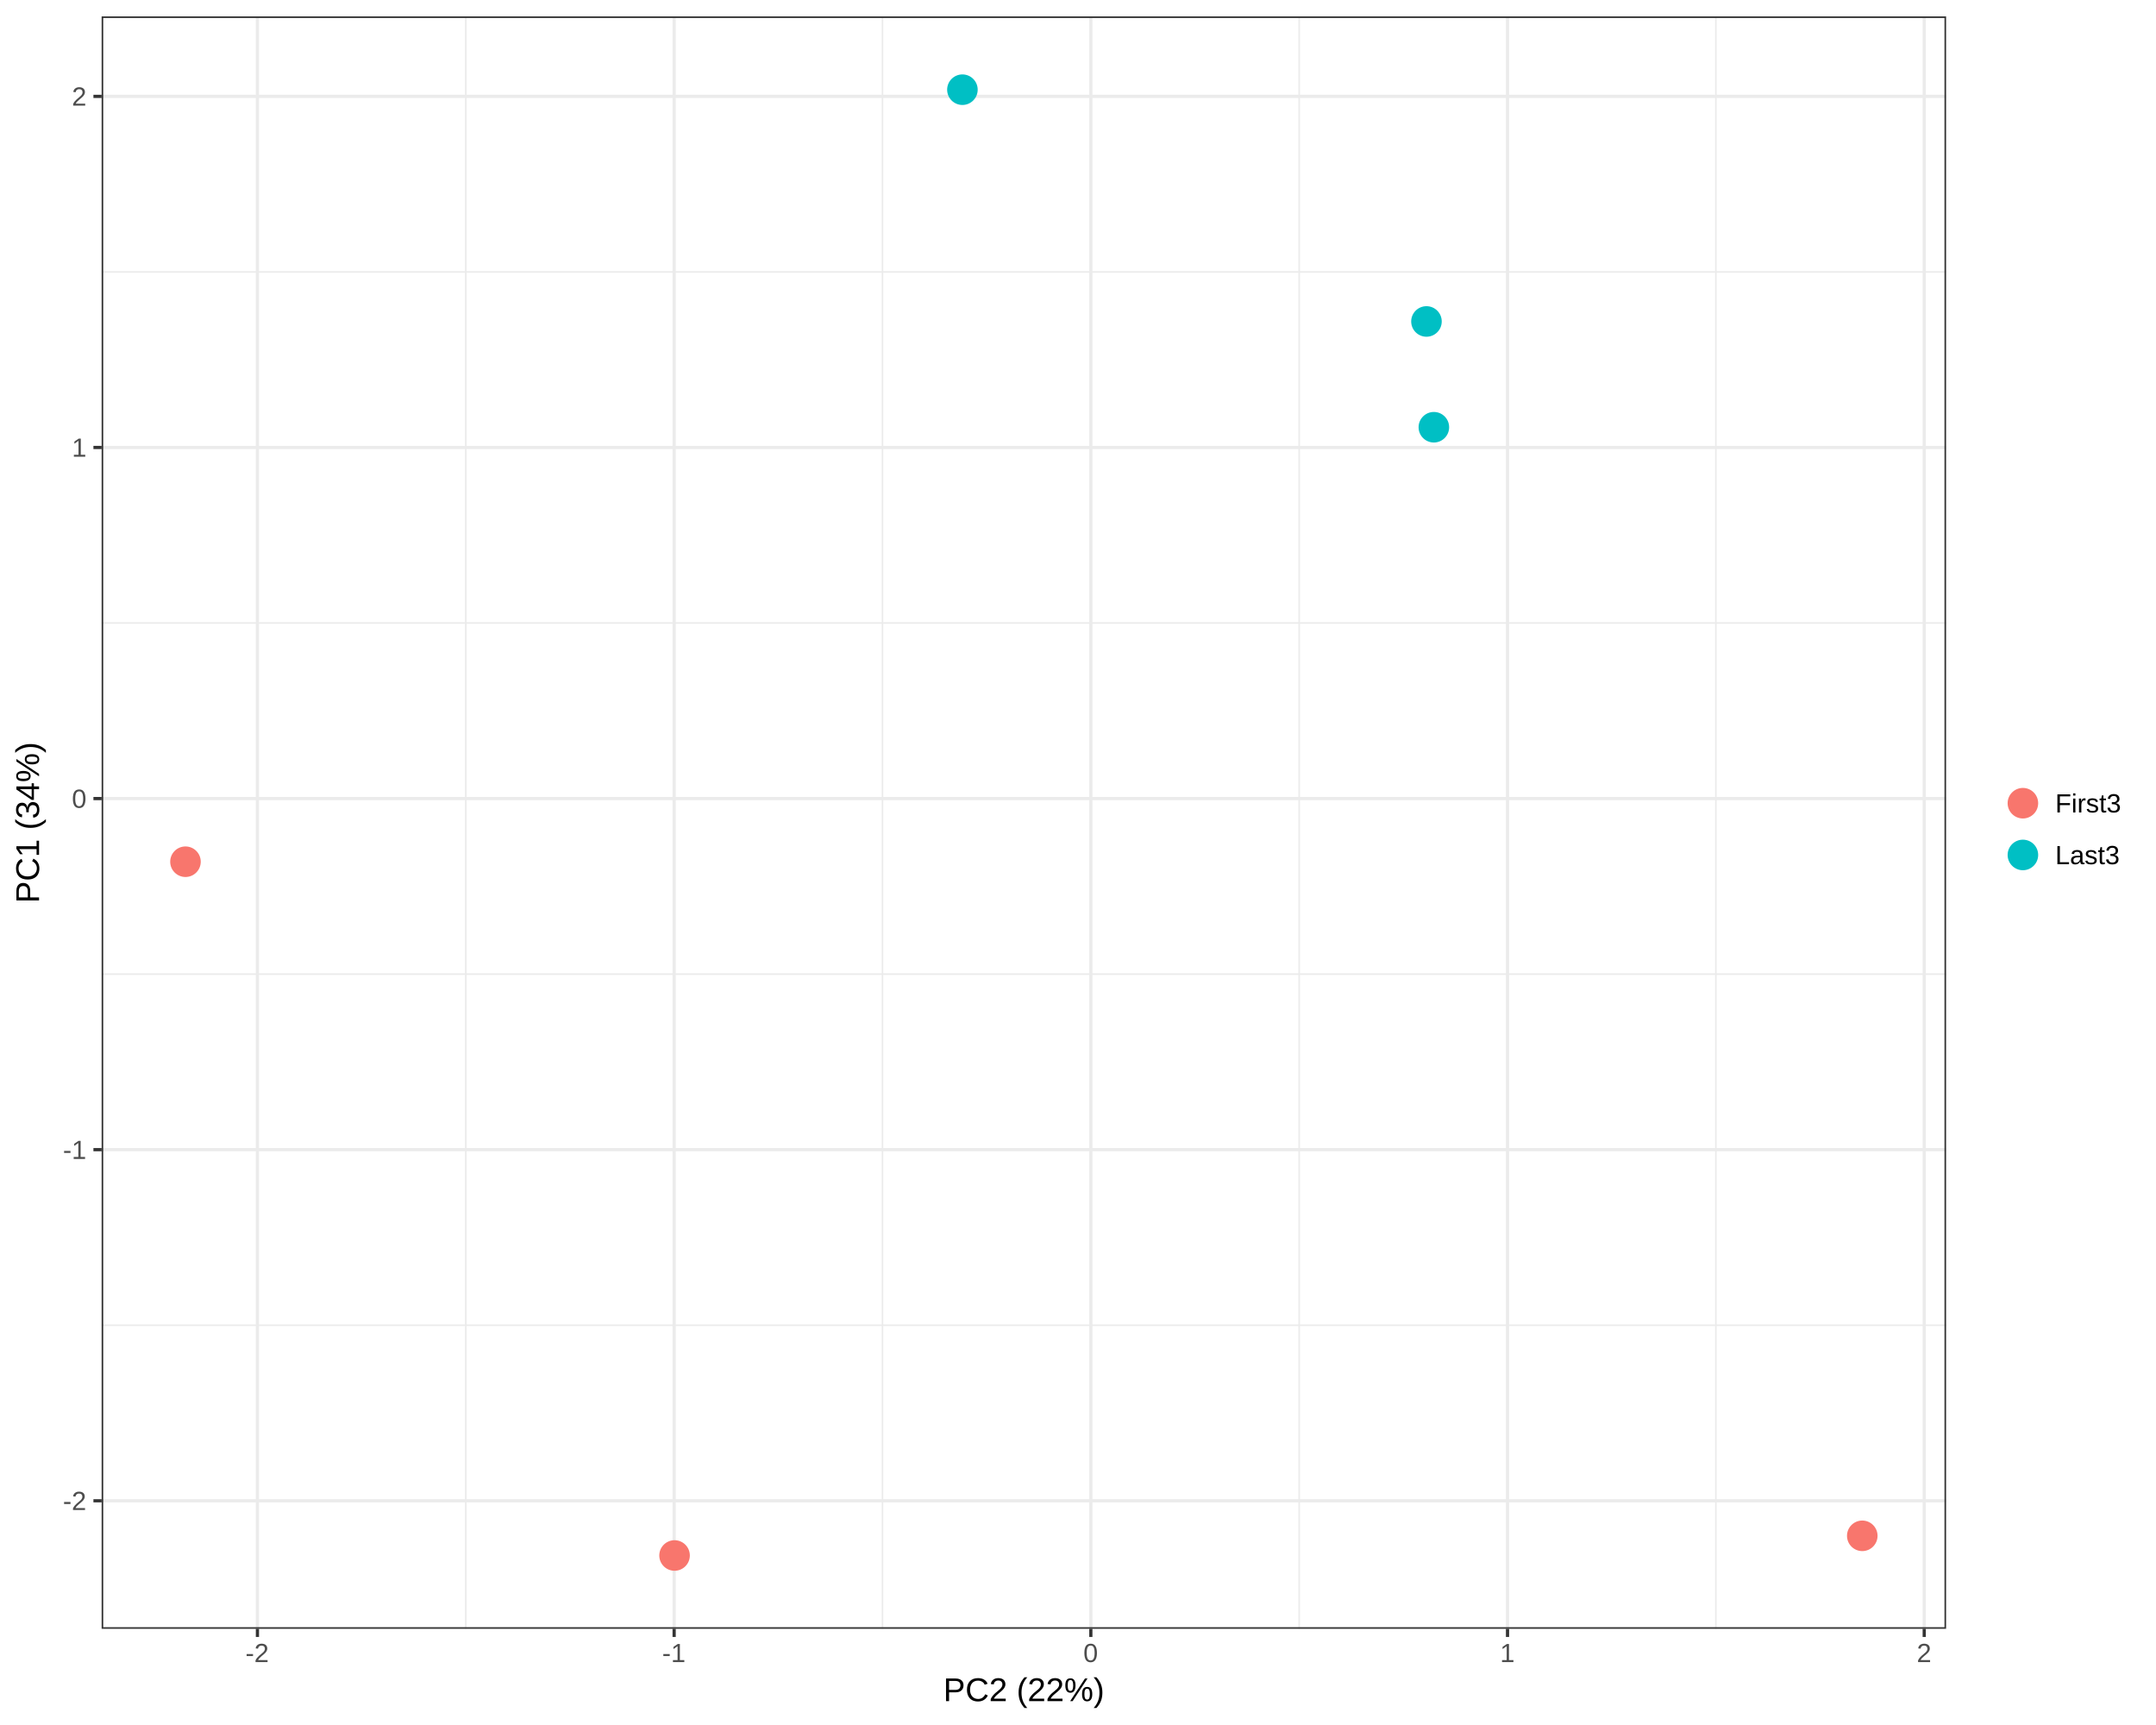
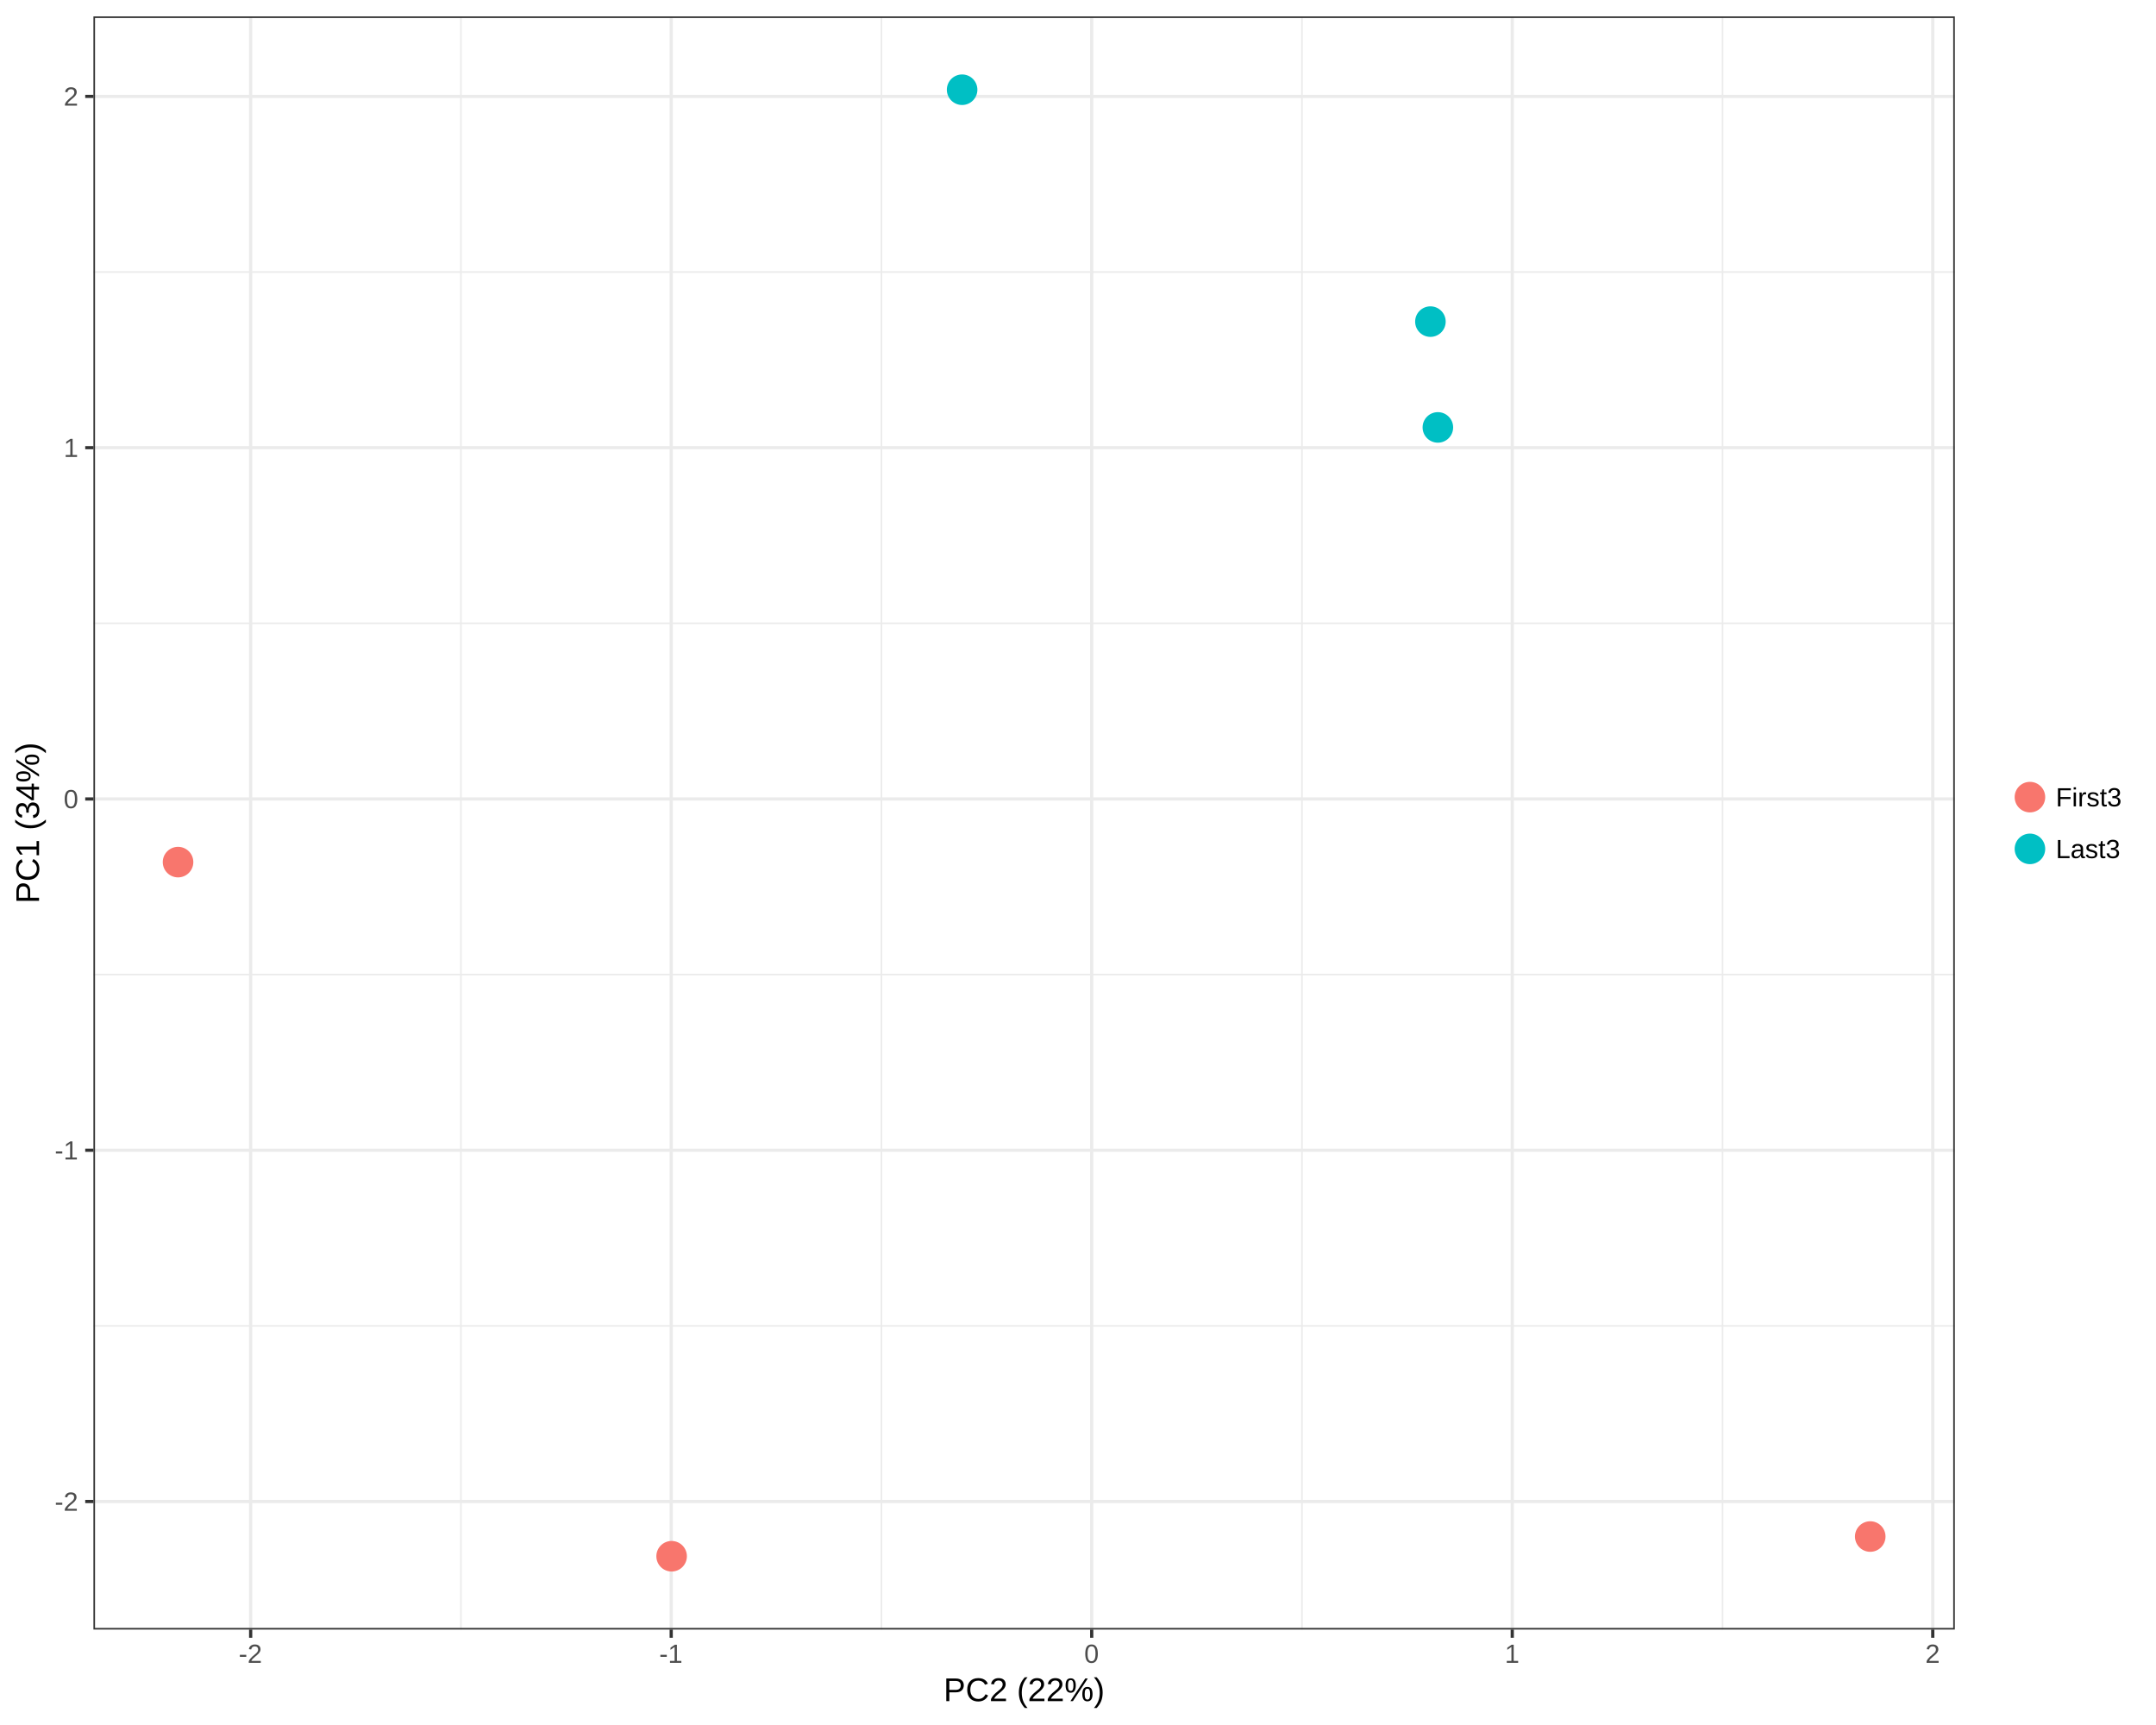
<svg xmlns="http://www.w3.org/2000/svg" viewBox="0 0 720.00 576.00">
  <defs>
    <style type="text/css">
    line, polyline, path, rect, circle {
      fill: none;
      stroke: #000000;
      stroke-linecap: round;
      stroke-linejoin: round;
      stroke-miterlimit: 10.00;
    }
  </style>
  </defs>
  <rect width="100%" height="100%" style="stroke: none; fill: #FFFFFF;" />
  <rect x="0.00" y="0.00" width="720.00" height="576.00" style="stroke-width: 1.07; stroke: #FFFFFF; fill: #FFFFFF;" />
  <defs>
-     <clipPath id="cpMzMuOTM5N3w2NDkuOTAzfDU0My44NzV8NS40Nzk0NQ==">
-       <rect x="33.94" y="5.48" width="615.96" height="538.40" />
+     <clipPath id="cpMzEuMnw2NTIuODIzfDU0NC4xMzF8NS40Nzk0NQ==">
+       <rect x="31.20" y="5.48" width="621.62" height="538.65" />
    </clipPath>
  </defs>
-   <rect x="33.94" y="5.48" width="615.96" height="538.40" style="stroke-width: 1.07; stroke: none; fill: #FFFFFF;" clip-path="url(#cpMzMuOTM5N3w2NDkuOTAzfDU0My44NzV8NS40Nzk0NQ==)" />
-   <polyline points="33.94,442.51 649.90,442.51 " style="stroke-width: 0.53; stroke: #EBEBEB; stroke-linecap: butt;" clip-path="url(#cpMzMuOTM5N3w2NDkuOTAzfDU0My44NzV8NS40Nzk0NQ==)" />
-   <polyline points="33.94,325.27 649.90,325.27 " style="stroke-width: 0.53; stroke: #EBEBEB; stroke-linecap: butt;" clip-path="url(#cpMzMuOTM5N3w2NDkuOTAzfDU0My44NzV8NS40Nzk0NQ==)" />
-   <polyline points="33.94,208.03 649.90,208.03 " style="stroke-width: 0.53; stroke: #EBEBEB; stroke-linecap: butt;" clip-path="url(#cpMzMuOTM5N3w2NDkuOTAzfDU0My44NzV8NS40Nzk0NQ==)" />
-   <polyline points="33.94,90.80 649.90,90.80 " style="stroke-width: 0.53; stroke: #EBEBEB; stroke-linecap: butt;" clip-path="url(#cpMzMuOTM5N3w2NDkuOTAzfDU0My44NzV8NS40Nzk0NQ==)" />
-   <polyline points="155.55,543.88 155.55,5.48 " style="stroke-width: 0.53; stroke: #EBEBEB; stroke-linecap: butt;" clip-path="url(#cpMzMuOTM5N3w2NDkuOTAzfDU0My44NzV8NS40Nzk0NQ==)" />
-   <polyline points="294.71,543.88 294.71,5.48 " style="stroke-width: 0.53; stroke: #EBEBEB; stroke-linecap: butt;" clip-path="url(#cpMzMuOTM5N3w2NDkuOTAzfDU0My44NzV8NS40Nzk0NQ==)" />
-   <polyline points="433.87,543.88 433.87,5.48 " style="stroke-width: 0.53; stroke: #EBEBEB; stroke-linecap: butt;" clip-path="url(#cpMzMuOTM5N3w2NDkuOTAzfDU0My44NzV8NS40Nzk0NQ==)" />
-   <polyline points="573.02,543.88 573.02,5.48 " style="stroke-width: 0.53; stroke: #EBEBEB; stroke-linecap: butt;" clip-path="url(#cpMzMuOTM5N3w2NDkuOTAzfDU0My44NzV8NS40Nzk0NQ==)" />
-   <polyline points="33.94,501.13 649.90,501.13 " style="stroke-width: 1.07; stroke: #EBEBEB; stroke-linecap: butt;" clip-path="url(#cpMzMuOTM5N3w2NDkuOTAzfDU0My44NzV8NS40Nzk0NQ==)" />
-   <polyline points="33.94,383.89 649.90,383.89 " style="stroke-width: 1.07; stroke: #EBEBEB; stroke-linecap: butt;" clip-path="url(#cpMzMuOTM5N3w2NDkuOTAzfDU0My44NzV8NS40Nzk0NQ==)" />
-   <polyline points="33.94,266.65 649.90,266.65 " style="stroke-width: 1.07; stroke: #EBEBEB; stroke-linecap: butt;" clip-path="url(#cpMzMuOTM5N3w2NDkuOTAzfDU0My44NzV8NS40Nzk0NQ==)" />
-   <polyline points="33.94,149.41 649.90,149.41 " style="stroke-width: 1.07; stroke: #EBEBEB; stroke-linecap: butt;" clip-path="url(#cpMzMuOTM5N3w2NDkuOTAzfDU0My44NzV8NS40Nzk0NQ==)" />
-   <polyline points="33.94,32.18 649.90,32.18 " style="stroke-width: 1.07; stroke: #EBEBEB; stroke-linecap: butt;" clip-path="url(#cpMzMuOTM5N3w2NDkuOTAzfDU0My44NzV8NS40Nzk0NQ==)" />
-   <polyline points="85.97,543.88 85.97,5.48 " style="stroke-width: 1.07; stroke: #EBEBEB; stroke-linecap: butt;" clip-path="url(#cpMzMuOTM5N3w2NDkuOTAzfDU0My44NzV8NS40Nzk0NQ==)" />
-   <polyline points="225.13,543.88 225.13,5.48 " style="stroke-width: 1.07; stroke: #EBEBEB; stroke-linecap: butt;" clip-path="url(#cpMzMuOTM5N3w2NDkuOTAzfDU0My44NzV8NS40Nzk0NQ==)" />
-   <polyline points="364.29,543.88 364.29,5.48 " style="stroke-width: 1.07; stroke: #EBEBEB; stroke-linecap: butt;" clip-path="url(#cpMzMuOTM5N3w2NDkuOTAzfDU0My44NzV8NS40Nzk0NQ==)" />
-   <polyline points="503.44,543.88 503.44,5.48 " style="stroke-width: 1.07; stroke: #EBEBEB; stroke-linecap: butt;" clip-path="url(#cpMzMuOTM5N3w2NDkuOTAzfDU0My44NzV8NS40Nzk0NQ==)" />
-   <polyline points="642.60,543.88 642.60,5.48 " style="stroke-width: 1.07; stroke: #EBEBEB; stroke-linecap: butt;" clip-path="url(#cpMzMuOTM5N3w2NDkuOTAzfDU0My44NzV8NS40Nzk0NQ==)" />
-   <circle cx="621.91" cy="512.83" r="3.56pt" style="stroke-width: 0.71; stroke: #F8766D; fill: #F8766D;" clip-path="url(#cpMzMuOTM5N3w2NDkuOTAzfDU0My44NzV8NS40Nzk0NQ==)" />
-   <circle cx="225.27" cy="519.40" r="3.56pt" style="stroke-width: 0.71; stroke: #F8766D; fill: #F8766D;" clip-path="url(#cpMzMuOTM5N3w2NDkuOTAzfDU0My44NzV8NS40Nzk0NQ==)" />
-   <circle cx="61.94" cy="287.74" r="3.56pt" style="stroke-width: 0.71; stroke: #F8766D; fill: #F8766D;" clip-path="url(#cpMzMuOTM5N3w2NDkuOTAzfDU0My44NzV8NS40Nzk0NQ==)" />
-   <circle cx="478.84" cy="142.66" r="3.56pt" style="stroke-width: 0.71; stroke: #00BFC4; fill: #00BFC4;" clip-path="url(#cpMzMuOTM5N3w2NDkuOTAzfDU0My44NzV8NS40Nzk0NQ==)" />
-   <circle cx="476.37" cy="107.34" r="3.56pt" style="stroke-width: 0.71; stroke: #00BFC4; fill: #00BFC4;" clip-path="url(#cpMzMuOTM5N3w2NDkuOTAzfDU0My44NzV8NS40Nzk0NQ==)" />
-   <circle cx="321.40" cy="29.95" r="3.56pt" style="stroke-width: 0.71; stroke: #00BFC4; fill: #00BFC4;" clip-path="url(#cpMzMuOTM5N3w2NDkuOTAzfDU0My44NzV8NS40Nzk0NQ==)" />
-   <rect x="33.94" y="5.48" width="615.96" height="538.40" style="stroke-width: 1.07; stroke: #333333;" clip-path="url(#cpMzMuOTM5N3w2NDkuOTAzfDU0My44NzV8NS40Nzk0NQ==)" />
+   <rect x="31.20" y="5.48" width="621.62" height="538.65" style="stroke-width: 1.07; stroke: none; fill: #FFFFFF;" clip-path="url(#cpMzEuMnw2NTIuODIzfDU0NC4xMzF8NS40Nzk0NQ==)" />
+   <polyline points="31.20,442.72 652.82,442.72 " style="stroke-width: 0.53; stroke: #EBEBEB; stroke-linecap: butt;" clip-path="url(#cpMzEuMnw2NTIuODIzfDU0NC4xMzF8NS40Nzk0NQ==)" />
+   <polyline points="31.20,325.42 652.82,325.42 " style="stroke-width: 0.53; stroke: #EBEBEB; stroke-linecap: butt;" clip-path="url(#cpMzEuMnw2NTIuODIzfDU0NC4xMzF8NS40Nzk0NQ==)" />
+   <polyline points="31.20,208.13 652.82,208.13 " style="stroke-width: 0.53; stroke: #EBEBEB; stroke-linecap: butt;" clip-path="url(#cpMzEuMnw2NTIuODIzfDU0NC4xMzF8NS40Nzk0NQ==)" />
+   <polyline points="31.20,90.84 652.82,90.84 " style="stroke-width: 0.53; stroke: #EBEBEB; stroke-linecap: butt;" clip-path="url(#cpMzEuMnw2NTIuODIzfDU0NC4xMzF8NS40Nzk0NQ==)" />
+   <polyline points="153.93,544.13 153.93,5.48 " style="stroke-width: 0.53; stroke: #EBEBEB; stroke-linecap: butt;" clip-path="url(#cpMzEuMnw2NTIuODIzfDU0NC4xMzF8NS40Nzk0NQ==)" />
+   <polyline points="294.36,544.13 294.36,5.48 " style="stroke-width: 0.53; stroke: #EBEBEB; stroke-linecap: butt;" clip-path="url(#cpMzEuMnw2NTIuODIzfDU0NC4xMzF8NS40Nzk0NQ==)" />
+   <polyline points="434.80,544.13 434.80,5.48 " style="stroke-width: 0.53; stroke: #EBEBEB; stroke-linecap: butt;" clip-path="url(#cpMzEuMnw2NTIuODIzfDU0NC4xMzF8NS40Nzk0NQ==)" />
+   <polyline points="575.24,544.13 575.24,5.48 " style="stroke-width: 0.53; stroke: #EBEBEB; stroke-linecap: butt;" clip-path="url(#cpMzEuMnw2NTIuODIzfDU0NC4xMzF8NS40Nzk0NQ==)" />
+   <polyline points="31.20,501.37 652.82,501.37 " style="stroke-width: 1.07; stroke: #EBEBEB; stroke-linecap: butt;" clip-path="url(#cpMzEuMnw2NTIuODIzfDU0NC4xMzF8NS40Nzk0NQ==)" />
+   <polyline points="31.20,384.07 652.82,384.07 " style="stroke-width: 1.07; stroke: #EBEBEB; stroke-linecap: butt;" clip-path="url(#cpMzEuMnw2NTIuODIzfDU0NC4xMzF8NS40Nzk0NQ==)" />
+   <polyline points="31.20,266.78 652.82,266.78 " style="stroke-width: 1.07; stroke: #EBEBEB; stroke-linecap: butt;" clip-path="url(#cpMzEuMnw2NTIuODIzfDU0NC4xMzF8NS40Nzk0NQ==)" />
+   <polyline points="31.20,149.48 652.82,149.48 " style="stroke-width: 1.07; stroke: #EBEBEB; stroke-linecap: butt;" clip-path="url(#cpMzEuMnw2NTIuODIzfDU0NC4xMzF8NS40Nzk0NQ==)" />
+   <polyline points="31.20,32.19 652.82,32.19 " style="stroke-width: 1.07; stroke: #EBEBEB; stroke-linecap: butt;" clip-path="url(#cpMzEuMnw2NTIuODIzfDU0NC4xMzF8NS40Nzk0NQ==)" />
+   <polyline points="83.71,544.13 83.71,5.48 " style="stroke-width: 1.07; stroke: #EBEBEB; stroke-linecap: butt;" clip-path="url(#cpMzEuMnw2NTIuODIzfDU0NC4xMzF8NS40Nzk0NQ==)" />
+   <polyline points="224.15,544.13 224.15,5.48 " style="stroke-width: 1.07; stroke: #EBEBEB; stroke-linecap: butt;" clip-path="url(#cpMzEuMnw2NTIuODIzfDU0NC4xMzF8NS40Nzk0NQ==)" />
+   <polyline points="364.58,544.13 364.58,5.48 " style="stroke-width: 1.07; stroke: #EBEBEB; stroke-linecap: butt;" clip-path="url(#cpMzEuMnw2NTIuODIzfDU0NC4xMzF8NS40Nzk0NQ==)" />
+   <polyline points="505.02,544.13 505.02,5.48 " style="stroke-width: 1.07; stroke: #EBEBEB; stroke-linecap: butt;" clip-path="url(#cpMzEuMnw2NTIuODIzfDU0NC4xMzF8NS40Nzk0NQ==)" />
+   <polyline points="645.45,544.13 645.45,5.48 " style="stroke-width: 1.07; stroke: #EBEBEB; stroke-linecap: butt;" clip-path="url(#cpMzEuMnw2NTIuODIzfDU0NC4xMzF8NS40Nzk0NQ==)" />
+   <circle cx="624.57" cy="513.07" r="3.56pt" style="stroke-width: 0.71; stroke: #F8766D; fill: #F8766D;" clip-path="url(#cpMzEuMnw2NTIuODIzfDU0NC4xMzF8NS40Nzk0NQ==)" />
+   <circle cx="224.29" cy="519.65" r="3.56pt" style="stroke-width: 0.71; stroke: #F8766D; fill: #F8766D;" clip-path="url(#cpMzEuMnw2NTIuODIzfDU0NC4xMzF8NS40Nzk0NQ==)" />
+   <circle cx="59.46" cy="287.87" r="3.56pt" style="stroke-width: 0.71; stroke: #F8766D; fill: #F8766D;" clip-path="url(#cpMzEuMnw2NTIuODIzfDU0NC4xMzF8NS40Nzk0NQ==)" />
+   <circle cx="480.18" cy="142.72" r="3.56pt" style="stroke-width: 0.71; stroke: #00BFC4; fill: #00BFC4;" clip-path="url(#cpMzEuMnw2NTIuODIzfDU0NC4xMzF8NS40Nzk0NQ==)" />
+   <circle cx="477.69" cy="107.39" r="3.56pt" style="stroke-width: 0.71; stroke: #00BFC4; fill: #00BFC4;" clip-path="url(#cpMzEuMnw2NTIuODIzfDU0NC4xMzF8NS40Nzk0NQ==)" />
+   <circle cx="321.30" cy="29.96" r="3.56pt" style="stroke-width: 0.71; stroke: #00BFC4; fill: #00BFC4;" clip-path="url(#cpMzEuMnw2NTIuODIzfDU0NC4xMzF8NS40Nzk0NQ==)" />
+   <rect x="31.20" y="5.48" width="621.62" height="538.65" style="stroke-width: 1.07; stroke: #333333;" clip-path="url(#cpMzEuMnw2NTIuODIzfDU0NC4xMzF8NS40Nzk0NQ==)" />
  <defs>
    <clipPath id="cpMHw3MjB8NTc2fDA=">
      <rect x="0.00" y="0.00" width="720.00" height="576.00" />
    </clipPath>
  </defs>
  <g clip-path="url(#cpMHw3MjB8NTc2fDA=)">
-     <text x="21.01" y="504.22" style="font-size: 8.80px; fill: #4D4D4D; font-family: Liberation Sans;" textLength="8.00px" lengthAdjust="spacingAndGlyphs">-2</text>
+     <text x="18.27" y="504.46" style="font-size: 8.80px; fill: #4D4D4D; font-family: Liberation Sans;" textLength="8.00px" lengthAdjust="spacingAndGlyphs">-2</text>
  </g>
  <g clip-path="url(#cpMHw3MjB8NTc2fDA=)">
-     <text x="21.01" y="386.99" style="font-size: 8.80px; fill: #4D4D4D; font-family: Liberation Sans;" textLength="8.00px" lengthAdjust="spacingAndGlyphs">-1</text>
+     <text x="18.27" y="387.17" style="font-size: 8.80px; fill: #4D4D4D; font-family: Liberation Sans;" textLength="8.00px" lengthAdjust="spacingAndGlyphs">-1</text>
  </g>
  <g clip-path="url(#cpMHw3MjB8NTc2fDA=)">
-     <text x="24.00" y="269.75" style="font-size: 8.80px; fill: #4D4D4D; font-family: Liberation Sans;" textLength="5.01px" lengthAdjust="spacingAndGlyphs">0</text>
+     <text x="21.26" y="269.87" style="font-size: 8.80px; fill: #4D4D4D; font-family: Liberation Sans;" textLength="5.01px" lengthAdjust="spacingAndGlyphs">0</text>
  </g>
  <g clip-path="url(#cpMHw3MjB8NTc2fDA=)">
-     <text x="24.00" y="152.51" style="font-size: 8.80px; fill: #4D4D4D; font-family: Liberation Sans;" textLength="5.01px" lengthAdjust="spacingAndGlyphs">1</text>
+     <text x="21.26" y="152.58" style="font-size: 8.80px; fill: #4D4D4D; font-family: Liberation Sans;" textLength="5.01px" lengthAdjust="spacingAndGlyphs">1</text>
  </g>
  <g clip-path="url(#cpMHw3MjB8NTc2fDA=)">
-     <text x="24.00" y="35.27" style="font-size: 8.80px; fill: #4D4D4D; font-family: Liberation Sans;" textLength="5.01px" lengthAdjust="spacingAndGlyphs">2</text>
+     <text x="21.26" y="35.28" style="font-size: 8.80px; fill: #4D4D4D; font-family: Liberation Sans;" textLength="5.01px" lengthAdjust="spacingAndGlyphs">2</text>
  </g>
-   <polyline points="31.20,501.13 33.94,501.13 " style="stroke-width: 1.07; stroke: #333333; stroke-linecap: butt;" clip-path="url(#cpMHw3MjB8NTc2fDA=)" />
-   <polyline points="31.20,383.89 33.94,383.89 " style="stroke-width: 1.07; stroke: #333333; stroke-linecap: butt;" clip-path="url(#cpMHw3MjB8NTc2fDA=)" />
-   <polyline points="31.20,266.65 33.94,266.65 " style="stroke-width: 1.07; stroke: #333333; stroke-linecap: butt;" clip-path="url(#cpMHw3MjB8NTc2fDA=)" />
-   <polyline points="31.20,149.41 33.94,149.41 " style="stroke-width: 1.07; stroke: #333333; stroke-linecap: butt;" clip-path="url(#cpMHw3MjB8NTc2fDA=)" />
-   <polyline points="31.20,32.18 33.94,32.18 " style="stroke-width: 1.07; stroke: #333333; stroke-linecap: butt;" clip-path="url(#cpMHw3MjB8NTc2fDA=)" />
-   <polyline points="85.97,546.61 85.97,543.88 " style="stroke-width: 1.07; stroke: #333333; stroke-linecap: butt;" clip-path="url(#cpMHw3MjB8NTc2fDA=)" />
-   <polyline points="225.13,546.61 225.13,543.88 " style="stroke-width: 1.07; stroke: #333333; stroke-linecap: butt;" clip-path="url(#cpMHw3MjB8NTc2fDA=)" />
-   <polyline points="364.29,546.61 364.29,543.88 " style="stroke-width: 1.07; stroke: #333333; stroke-linecap: butt;" clip-path="url(#cpMHw3MjB8NTc2fDA=)" />
-   <polyline points="503.44,546.61 503.44,543.88 " style="stroke-width: 1.07; stroke: #333333; stroke-linecap: butt;" clip-path="url(#cpMHw3MjB8NTc2fDA=)" />
-   <polyline points="642.60,546.61 642.60,543.88 " style="stroke-width: 1.07; stroke: #333333; stroke-linecap: butt;" clip-path="url(#cpMHw3MjB8NTc2fDA=)" />
+   <polyline points="28.46,501.37 31.20,501.37 " style="stroke-width: 1.07; stroke: #333333; stroke-linecap: butt;" clip-path="url(#cpMHw3MjB8NTc2fDA=)" />
+   <polyline points="28.46,384.07 31.20,384.07 " style="stroke-width: 1.07; stroke: #333333; stroke-linecap: butt;" clip-path="url(#cpMHw3MjB8NTc2fDA=)" />
+   <polyline points="28.46,266.78 31.20,266.78 " style="stroke-width: 1.07; stroke: #333333; stroke-linecap: butt;" clip-path="url(#cpMHw3MjB8NTc2fDA=)" />
+   <polyline points="28.46,149.48 31.20,149.48 " style="stroke-width: 1.07; stroke: #333333; stroke-linecap: butt;" clip-path="url(#cpMHw3MjB8NTc2fDA=)" />
+   <polyline points="28.46,32.19 31.20,32.19 " style="stroke-width: 1.07; stroke: #333333; stroke-linecap: butt;" clip-path="url(#cpMHw3MjB8NTc2fDA=)" />
+   <polyline points="83.71,546.87 83.71,544.13 " style="stroke-width: 1.07; stroke: #333333; stroke-linecap: butt;" clip-path="url(#cpMHw3MjB8NTc2fDA=)" />
+   <polyline points="224.15,546.87 224.15,544.13 " style="stroke-width: 1.07; stroke: #333333; stroke-linecap: butt;" clip-path="url(#cpMHw3MjB8NTc2fDA=)" />
+   <polyline points="364.58,546.87 364.58,544.13 " style="stroke-width: 1.07; stroke: #333333; stroke-linecap: butt;" clip-path="url(#cpMHw3MjB8NTc2fDA=)" />
+   <polyline points="505.02,546.87 505.02,544.13 " style="stroke-width: 1.07; stroke: #333333; stroke-linecap: butt;" clip-path="url(#cpMHw3MjB8NTc2fDA=)" />
+   <polyline points="645.45,546.87 645.45,544.13 " style="stroke-width: 1.07; stroke: #333333; stroke-linecap: butt;" clip-path="url(#cpMHw3MjB8NTc2fDA=)" />
  <g clip-path="url(#cpMHw3MjB8NTc2fDA=)">
-     <text x="81.97" y="554.99" style="font-size: 8.80px; fill: #4D4D4D; font-family: Liberation Sans;" textLength="8.00px" lengthAdjust="spacingAndGlyphs">-2</text>
+     <text x="79.71" y="555.25" style="font-size: 8.80px; fill: #4D4D4D; font-family: Liberation Sans;" textLength="8.00px" lengthAdjust="spacingAndGlyphs">-2</text>
  </g>
  <g clip-path="url(#cpMHw3MjB8NTc2fDA=)">
-     <text x="221.13" y="554.99" style="font-size: 8.80px; fill: #4D4D4D; font-family: Liberation Sans;" textLength="8.00px" lengthAdjust="spacingAndGlyphs">-1</text>
+     <text x="220.14" y="555.25" style="font-size: 8.80px; fill: #4D4D4D; font-family: Liberation Sans;" textLength="8.00px" lengthAdjust="spacingAndGlyphs">-1</text>
  </g>
  <g clip-path="url(#cpMHw3MjB8NTc2fDA=)">
-     <text x="361.78" y="554.99" style="font-size: 8.80px; fill: #4D4D4D; font-family: Liberation Sans;" textLength="5.01px" lengthAdjust="spacingAndGlyphs">0</text>
+     <text x="362.08" y="555.25" style="font-size: 8.80px; fill: #4D4D4D; font-family: Liberation Sans;" textLength="5.01px" lengthAdjust="spacingAndGlyphs">0</text>
  </g>
  <g clip-path="url(#cpMHw3MjB8NTc2fDA=)">
-     <text x="500.94" y="554.99" style="font-size: 8.80px; fill: #4D4D4D; font-family: Liberation Sans;" textLength="5.01px" lengthAdjust="spacingAndGlyphs">1</text>
+     <text x="502.52" y="555.25" style="font-size: 8.80px; fill: #4D4D4D; font-family: Liberation Sans;" textLength="5.01px" lengthAdjust="spacingAndGlyphs">1</text>
  </g>
  <g clip-path="url(#cpMHw3MjB8NTc2fDA=)">
-     <text x="640.10" y="554.99" style="font-size: 8.80px; fill: #4D4D4D; font-family: Liberation Sans;" textLength="5.01px" lengthAdjust="spacingAndGlyphs">2</text>
+     <text x="642.95" y="555.25" style="font-size: 8.80px; fill: #4D4D4D; font-family: Liberation Sans;" textLength="5.01px" lengthAdjust="spacingAndGlyphs">2</text>
  </g>
  <g clip-path="url(#cpMHw3MjB8NTc2fDA=)">
-     <text x="315.02" y="568.04" style="font-size: 11.00px; font-family: Liberation Sans;" textLength="53.80px" lengthAdjust="spacingAndGlyphs">PC2 (22%)</text>
+     <text x="315.11" y="568.04" style="font-size: 11.00px; font-family: Liberation Sans;" textLength="53.80px" lengthAdjust="spacingAndGlyphs">PC2 (22%)</text>
  </g>
  <g clip-path="url(#cpMHw3MjB8NTc2fDA=)">
-     <text transform="translate(13.04,301.58) rotate(-90)" style="font-size: 11.00px; font-family: Liberation Sans;" textLength="53.80px" lengthAdjust="spacingAndGlyphs">PC1 (34%)</text>
+     <text transform="translate(13.04,301.70) rotate(-90)" style="font-size: 11.00px; font-family: Liberation Sans;" textLength="53.80px" lengthAdjust="spacingAndGlyphs">PC1 (34%)</text>
  </g>
-   <rect x="661.24" y="249.57" width="53.28" height="50.22" style="stroke-width: 1.07; stroke: none; fill: #FFFFFF;" clip-path="url(#cpMHw3MjB8NTc2fDA=)" />
-   <rect x="666.91" y="259.56" width="17.28" height="17.28" style="stroke-width: 1.07; stroke: none; fill: #FFFFFF;" clip-path="url(#cpMHw3MjB8NTc2fDA=)" />
-   <circle cx="675.55" cy="268.20" r="3.56pt" style="stroke-width: 0.71; stroke: #F8766D; fill: #F8766D;" clip-path="url(#cpMHw3MjB8NTc2fDA=)" />
-   <rect x="666.91" y="276.84" width="17.28" height="17.28" style="stroke-width: 1.07; stroke: none; fill: #FFFFFF;" clip-path="url(#cpMHw3MjB8NTc2fDA=)" />
-   <circle cx="675.55" cy="285.48" r="3.56pt" style="stroke-width: 0.71; stroke: #00BFC4; fill: #00BFC4;" clip-path="url(#cpMHw3MjB8NTc2fDA=)" />
+   <rect x="663.78" y="252.05" width="50.74" height="45.52" style="stroke-width: 1.07; stroke: none; fill: #FFFFFF;" clip-path="url(#cpMHw3MjB8NTc2fDA=)" />
+   <rect x="669.26" y="257.53" width="17.28" height="17.28" style="stroke-width: 1.07; stroke: none; fill: #FFFFFF;" clip-path="url(#cpMHw3MjB8NTc2fDA=)" />
+   <circle cx="677.90" cy="266.17" r="3.56pt" style="stroke-width: 0.71; stroke: #F8766D; fill: #F8766D;" clip-path="url(#cpMHw3MjB8NTc2fDA=)" />
+   <rect x="669.26" y="274.81" width="17.28" height="17.28" style="stroke-width: 1.07; stroke: none; fill: #FFFFFF;" clip-path="url(#cpMHw3MjB8NTc2fDA=)" />
+   <circle cx="677.90" cy="283.45" r="3.56pt" style="stroke-width: 0.71; stroke: #00BFC4; fill: #00BFC4;" clip-path="url(#cpMHw3MjB8NTc2fDA=)" />
  <g clip-path="url(#cpMHw3MjB8NTc2fDA=)">
-     <text x="686.35" y="271.29" style="font-size: 8.80px; font-family: Liberation Sans;" textLength="22.50px" lengthAdjust="spacingAndGlyphs">First3</text>
+     <text x="686.54" y="269.26" style="font-size: 8.80px; font-family: Liberation Sans;" textLength="22.50px" lengthAdjust="spacingAndGlyphs">First3</text>
  </g>
  <g clip-path="url(#cpMHw3MjB8NTc2fDA=)">
-     <text x="686.35" y="288.57" style="font-size: 8.80px; font-family: Liberation Sans;" textLength="22.02px" lengthAdjust="spacingAndGlyphs">Last3</text>
+     <text x="686.54" y="286.54" style="font-size: 8.80px; font-family: Liberation Sans;" textLength="22.02px" lengthAdjust="spacingAndGlyphs">Last3</text>
  </g>
</svg>
